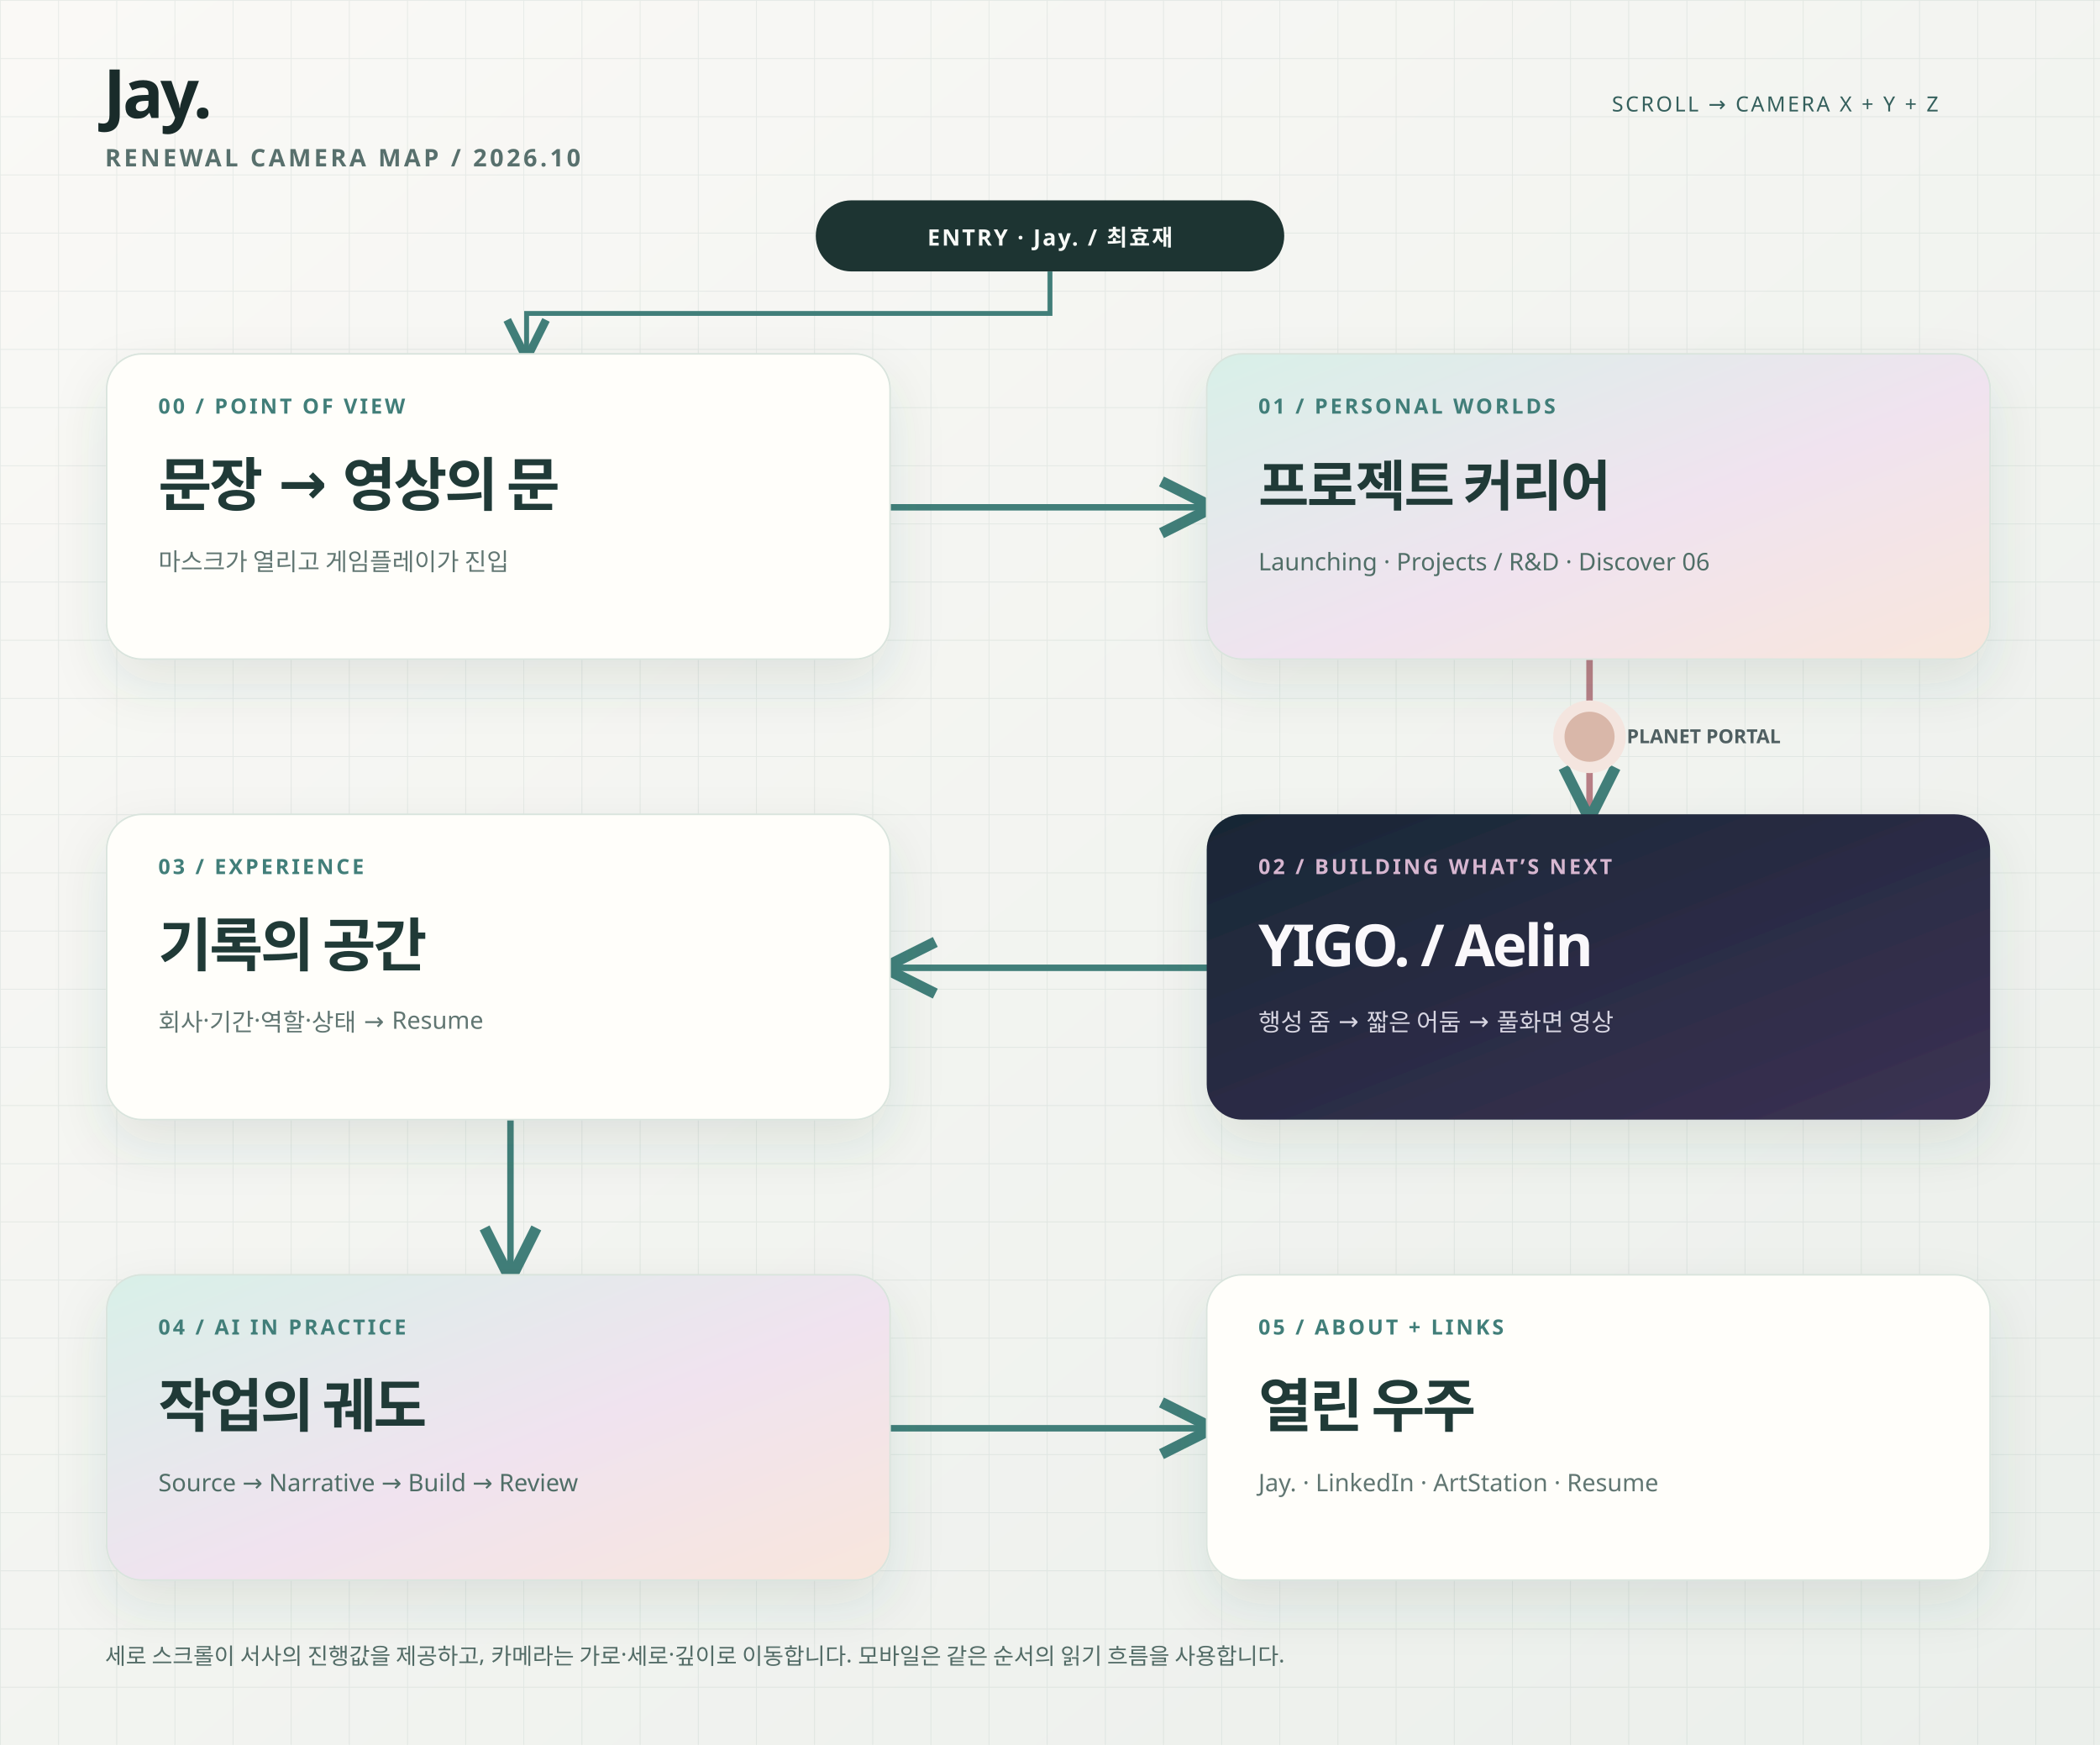
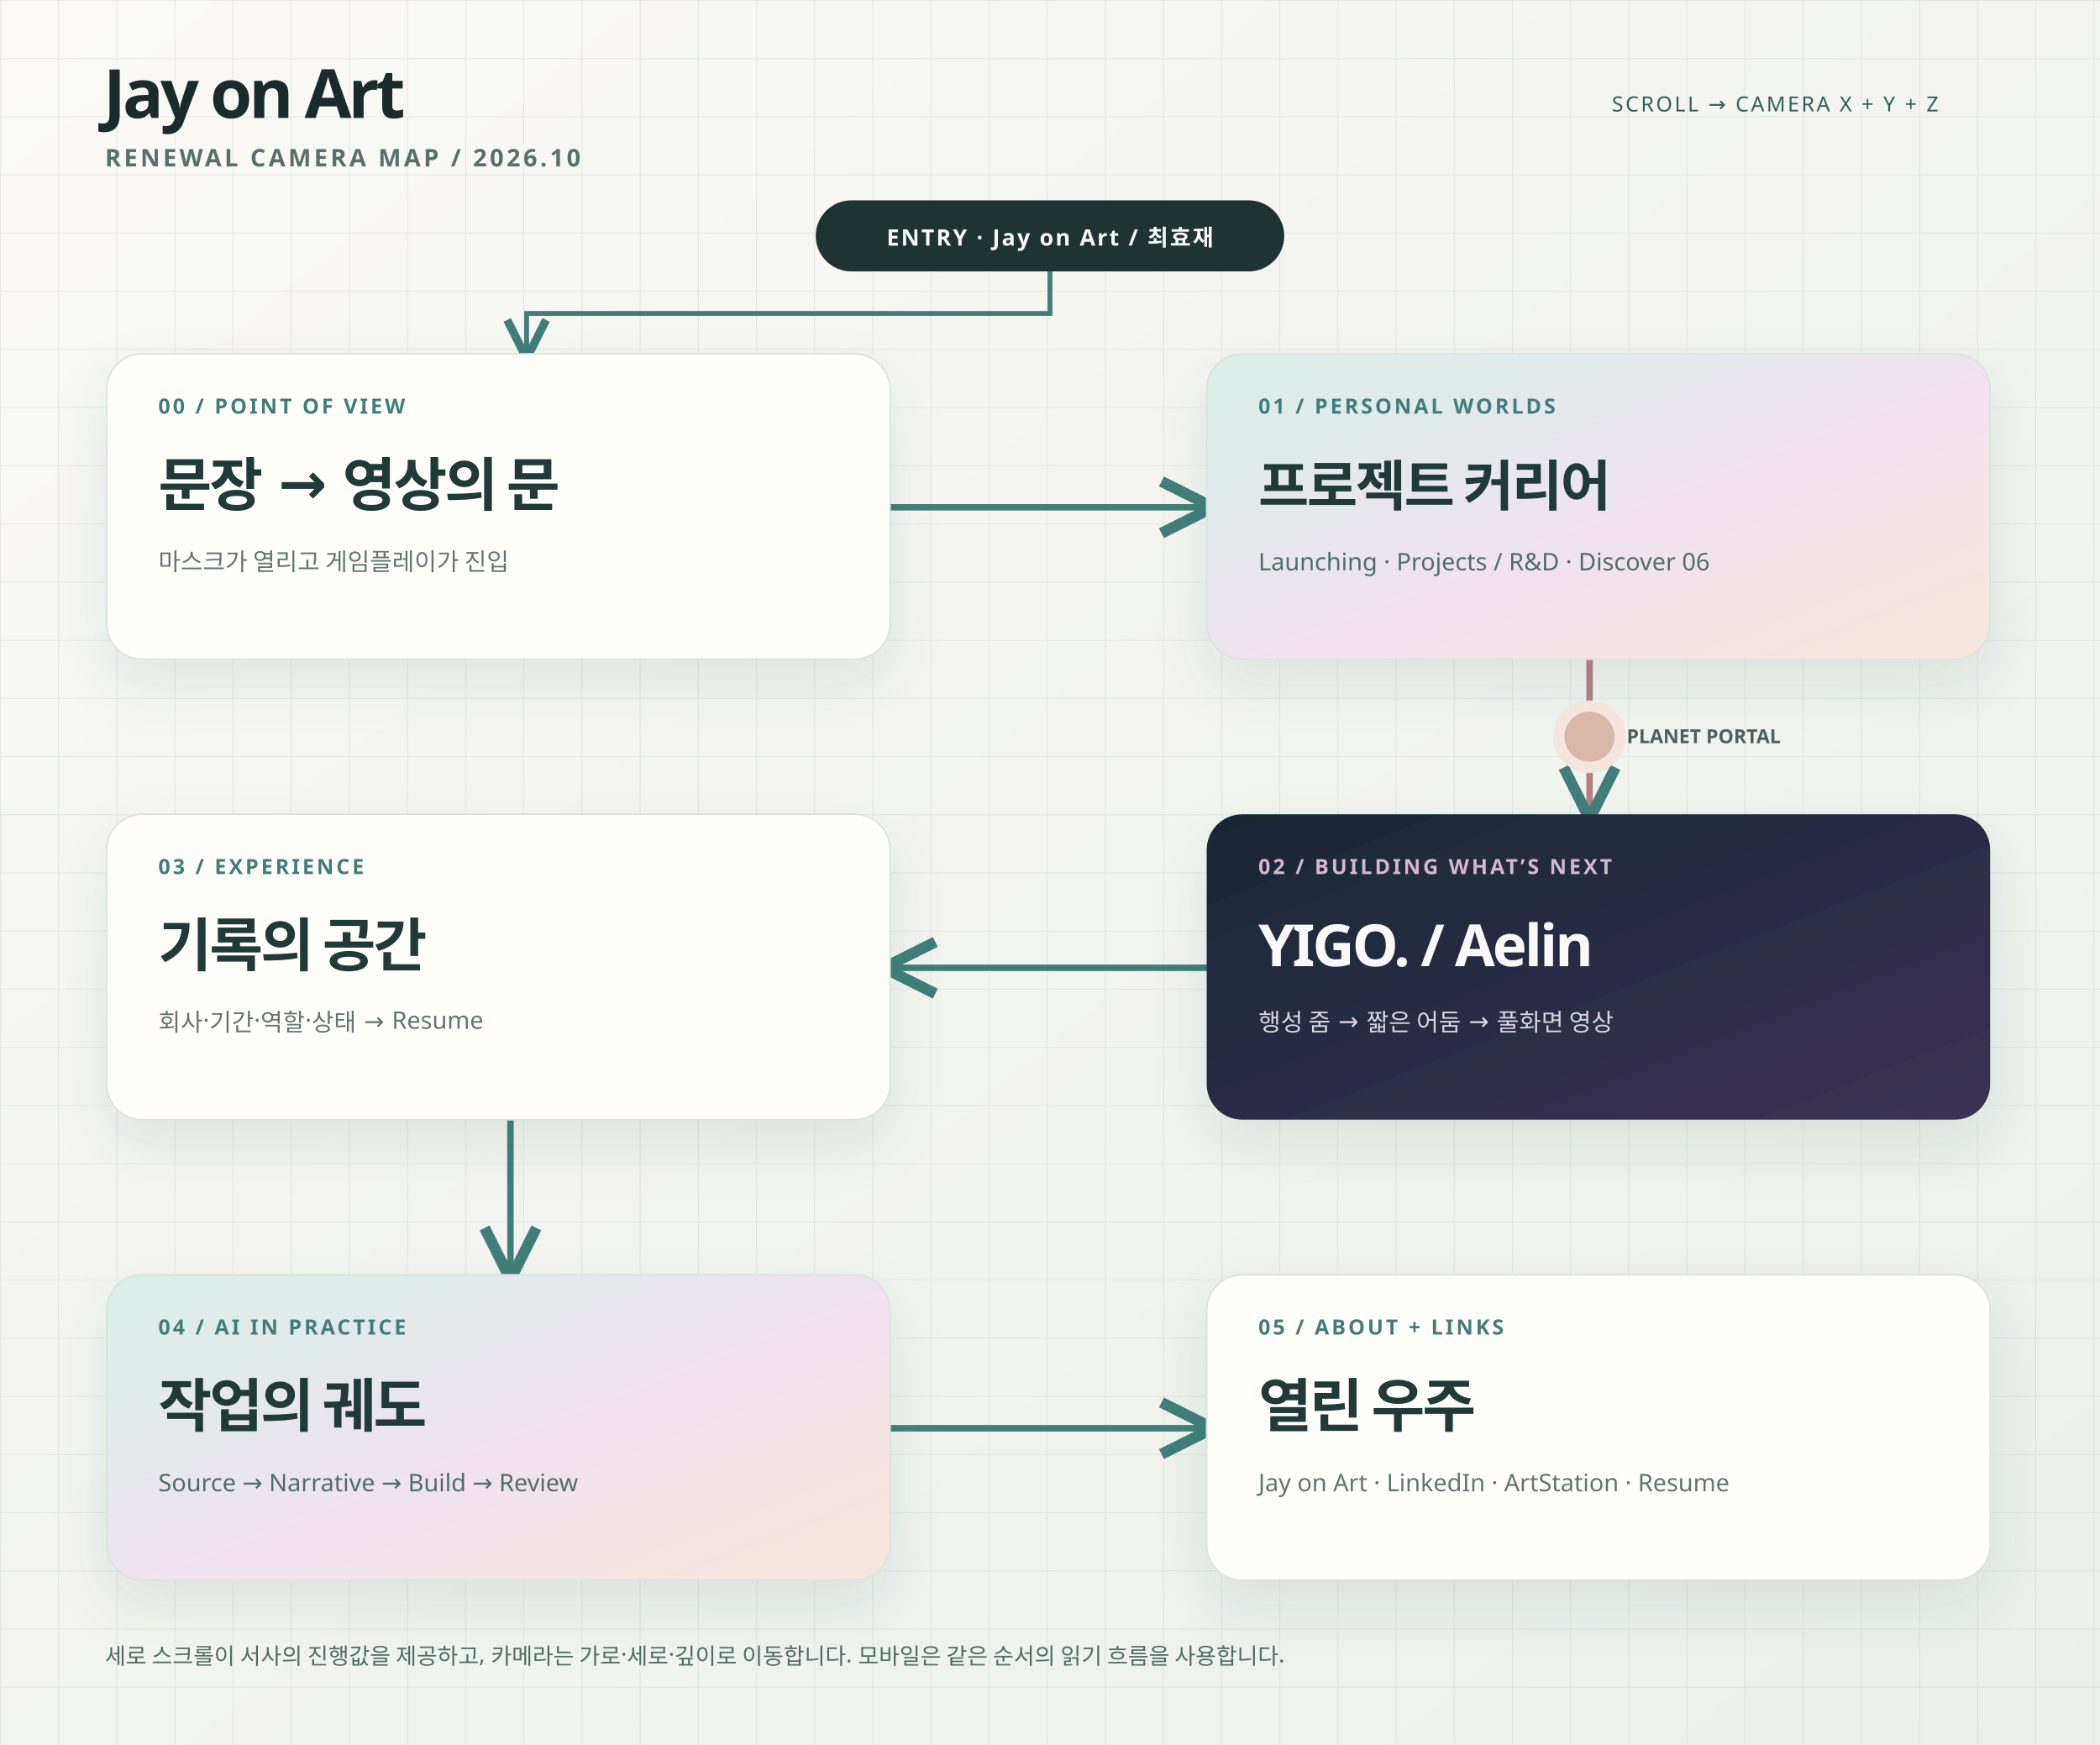
<svg xmlns="http://www.w3.org/2000/svg" viewBox="0 0 1300 1080" role="img" aria-labelledby="title desc">
  <defs>
    <linearGradient id="paper" x2="1" y2="1">
      <stop stop-color="#faf9f6" />
      <stop offset="1" stop-color="#ebefeb" />
    </linearGradient>
    <linearGradient id="pearl" x2="1" y2="1">
      <stop stop-color="#d8f0e8" />
      <stop offset=".55" stop-color="#f0e3ef" />
      <stop offset="1" stop-color="#f8e6dc" />
    </linearGradient>
    <linearGradient id="night" x2="1" y2="1">
      <stop stop-color="#182735" />
      <stop offset="1" stop-color="#3c3154" />
    </linearGradient>
    <marker id="arrow" markerWidth="10" markerHeight="10" refX="8" refY="5" orient="auto">
      <path d="M1 1L9 5L1 9" fill="none" stroke="#417e79" stroke-width="1.7" />
    </marker>
    <pattern id="grid" width="36" height="36" patternUnits="userSpaceOnUse">
      <path d="M36 0H0V36" fill="none" stroke="#91a9a0" stroke-opacity=".17" />
    </pattern>
    <filter id="shadow" x="-25%" y="-25%" width="150%" height="150%">
      <feDropShadow dx="0" dy="15" stdDeviation="16" flood-color="#435f57" flood-opacity=".11" />
    </filter>
  </defs>
  <rect width="1300" height="1080" fill="url(#paper)" />
  <rect width="1300" height="1080" fill="url(#grid)" />
-   <text x="64" y="73" fill="#192b2a" font-family="Manrope,Noto Sans KR,sans-serif" font-size="42" font-weight="700" letter-spacing="-2">Jay.</text>
+   <text x="64" y="73" fill="#192b2a" font-family="Manrope,Noto Sans KR,sans-serif" font-size="42" font-weight="700" letter-spacing="-2">Jay on Art</text>
  <text x="65" y="103" fill="#58706d" font-family="Manrope,Noto Sans KR,sans-serif" font-size="15" font-weight="600" letter-spacing=".12em">RENEWAL CAMERA MAP / 2026.10</text>
  <text x="1200" y="69" text-anchor="end" fill="#345f5c" font-family="Manrope,Noto Sans KR,sans-serif" font-size="13" letter-spacing=".1em">SCROLL → CAMERA X + Y + Z</text>
  <rect x="505" y="124" width="290" height="44" rx="22" fill="#1d3432" />
-   <text x="650" y="152" text-anchor="middle" fill="#f8faf7" font-family="Manrope,Noto Sans KR,sans-serif" font-size="14" font-weight="700" letter-spacing=".08em">ENTRY · Jay. / 최효재</text>
+   <text x="650" y="152" text-anchor="middle" fill="#f8faf7" font-family="Manrope,Noto Sans KR,sans-serif" font-size="14" font-weight="700" letter-spacing=".08em">ENTRY · Jay on Art / 최효재</text>
  <path d="M650 168V194H326V219" fill="none" stroke="#417e79" stroke-width="3" marker-end="url(#arrow)" />
  <path d="M551 314H747" fill="none" stroke="#417e79" stroke-width="4" stroke-linecap="round" marker-end="url(#arrow)" />
  <path d="M984 408V503" fill="none" stroke="#b77e85" stroke-width="4" stroke-linecap="round" marker-end="url(#arrow)" />
  <path d="M747 599H551" fill="none" stroke="#417e79" stroke-width="4" stroke-linecap="round" marker-end="url(#arrow)" />
  <path d="M316 693V788" fill="none" stroke="#417e79" stroke-width="4" stroke-linecap="round" marker-end="url(#arrow)" />
  <path d="M551 884H747" fill="none" stroke="#417e79" stroke-width="4" stroke-linecap="round" marker-end="url(#arrow)" />
  <g filter="url(#shadow)">
    <rect x="66" y="219" width="485" height="189" rx="22" fill="#fffefa" stroke="#d9e4dd" />
    <rect x="747" y="219" width="485" height="189" rx="22" fill="url(#pearl)" stroke="#d9e4dd" />
    <rect x="66" y="504" width="485" height="189" rx="22" fill="#fffefa" stroke="#d9e4dd" />
    <rect x="747" y="504" width="485" height="189" rx="22" fill="url(#night)" />
    <rect x="66" y="789" width="485" height="189" rx="22" fill="url(#pearl)" stroke="#d9e4dd" />
    <rect x="747" y="789" width="485" height="189" rx="22" fill="#fffefa" stroke="#d9e4dd" />
  </g>
  <g font-family="Manrope,Noto Sans KR,sans-serif" fill="#203a37">
    <text x="98" y="256" font-size="13" font-weight="800" letter-spacing=".12em" fill="#417e79">00 / POINT OF VIEW</text>
    <text x="98" y="313" font-size="36" font-weight="600" letter-spacing="-1.5">문장 → 영상의 문</text>
    <text x="98" y="353" font-size="15" fill="#617672">마스크가 열리고 게임플레이가 진입</text>
    <text x="779" y="256" font-size="13" font-weight="800" letter-spacing=".12em" fill="#417e79">01 / PERSONAL WORLDS</text>
    <text x="779" y="313" font-size="34" font-weight="600" letter-spacing="-1.2">프로젝트 커리어</text>
    <text x="779" y="353" font-size="15" fill="#506e67">Launching · Projects / R&amp;D · Discover 06</text>
    <text x="98" y="541" font-size="13" font-weight="800" letter-spacing=".12em" fill="#417e79">03 / EXPERIENCE</text>
    <text x="98" y="598" font-size="36" font-weight="600" letter-spacing="-1.5">기록의 공간</text>
    <text x="98" y="638" font-size="15" fill="#617672">회사·기간·역할·상태 → Resume</text>
    <text x="98" y="826" font-size="13" font-weight="800" letter-spacing=".12em" fill="#417e79">04 / AI IN PRACTICE</text>
    <text x="98" y="883" font-size="36" font-weight="600" letter-spacing="-1.5">작업의 궤도</text>
    <text x="98" y="923" font-size="15" fill="#506e67">Source → Narrative → Build → Review</text>
    <text x="779" y="826" font-size="13" font-weight="800" letter-spacing=".12em" fill="#417e79">05 / ABOUT + LINKS</text>
    <text x="779" y="883" font-size="36" font-weight="600" letter-spacing="-1.5">열린 우주</text>
-     <text x="779" y="923" font-size="15" fill="#617672">Jay. · LinkedIn · ArtStation · Resume</text>
+     <text x="779" y="923" font-size="15" fill="#617672">Jay on Art · LinkedIn · ArtStation · Resume</text>
  </g>
  <g font-family="Manrope,Noto Sans KR,sans-serif" fill="#faf8fb">
    <text x="779" y="541" font-size="13" font-weight="800" letter-spacing=".12em" fill="#d7b6d0">02 / BUILDING WHAT’S NEXT</text>
    <text x="779" y="598" font-size="36" font-weight="600" letter-spacing="-1.5">YIGO. / Aelin</text>
    <text x="779" y="638" font-size="15" fill="#d7d5e1">행성 줌 → 짧은 어둠 → 풀화면 영상</text>
  </g>
  <circle cx="984" cy="456" r="19" fill="#d9b7a9" stroke="#f4e5df" stroke-width="7" />
  <text x="1007" y="460" font-family="Manrope,Noto Sans KR,sans-serif" font-size="12" font-weight="700" fill="#4f5f61">PLANET PORTAL</text>
  <text x="65" y="1030" font-family="Manrope,Noto Sans KR,sans-serif" font-size="14" fill="#526b66">세로 스크롤이 서사의 진행값을 제공하고, 카메라는 가로·세로·깊이로 이동합니다. 모바일은 같은 순서의 읽기 흐름을 사용합니다.</text>
</svg>
